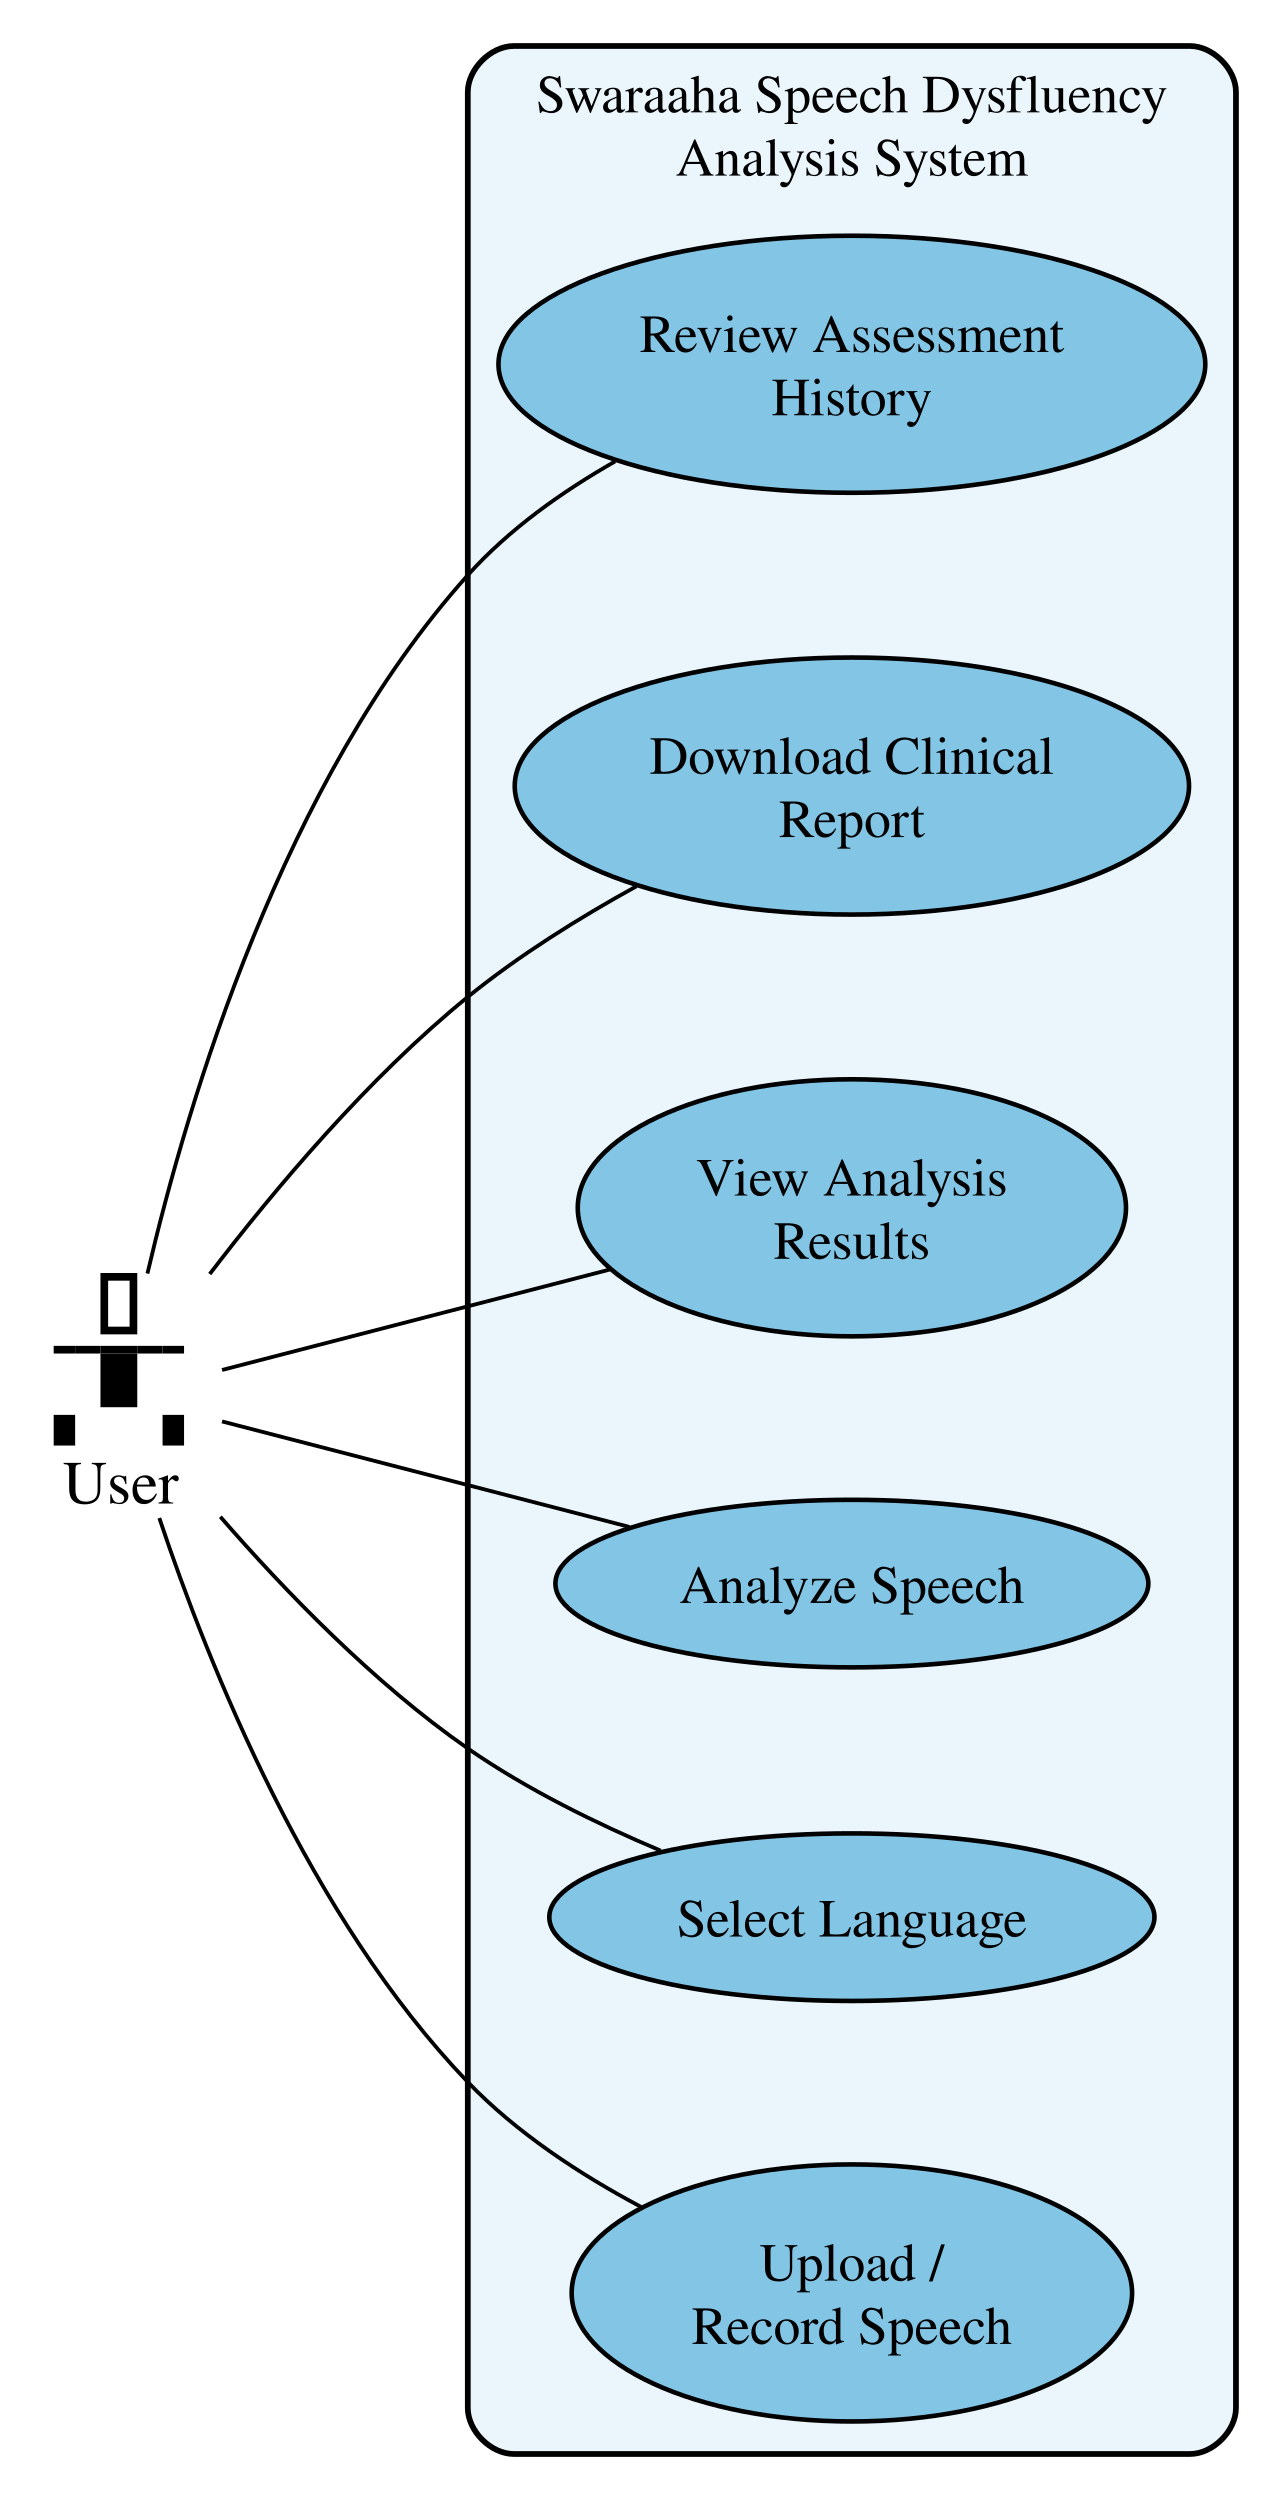
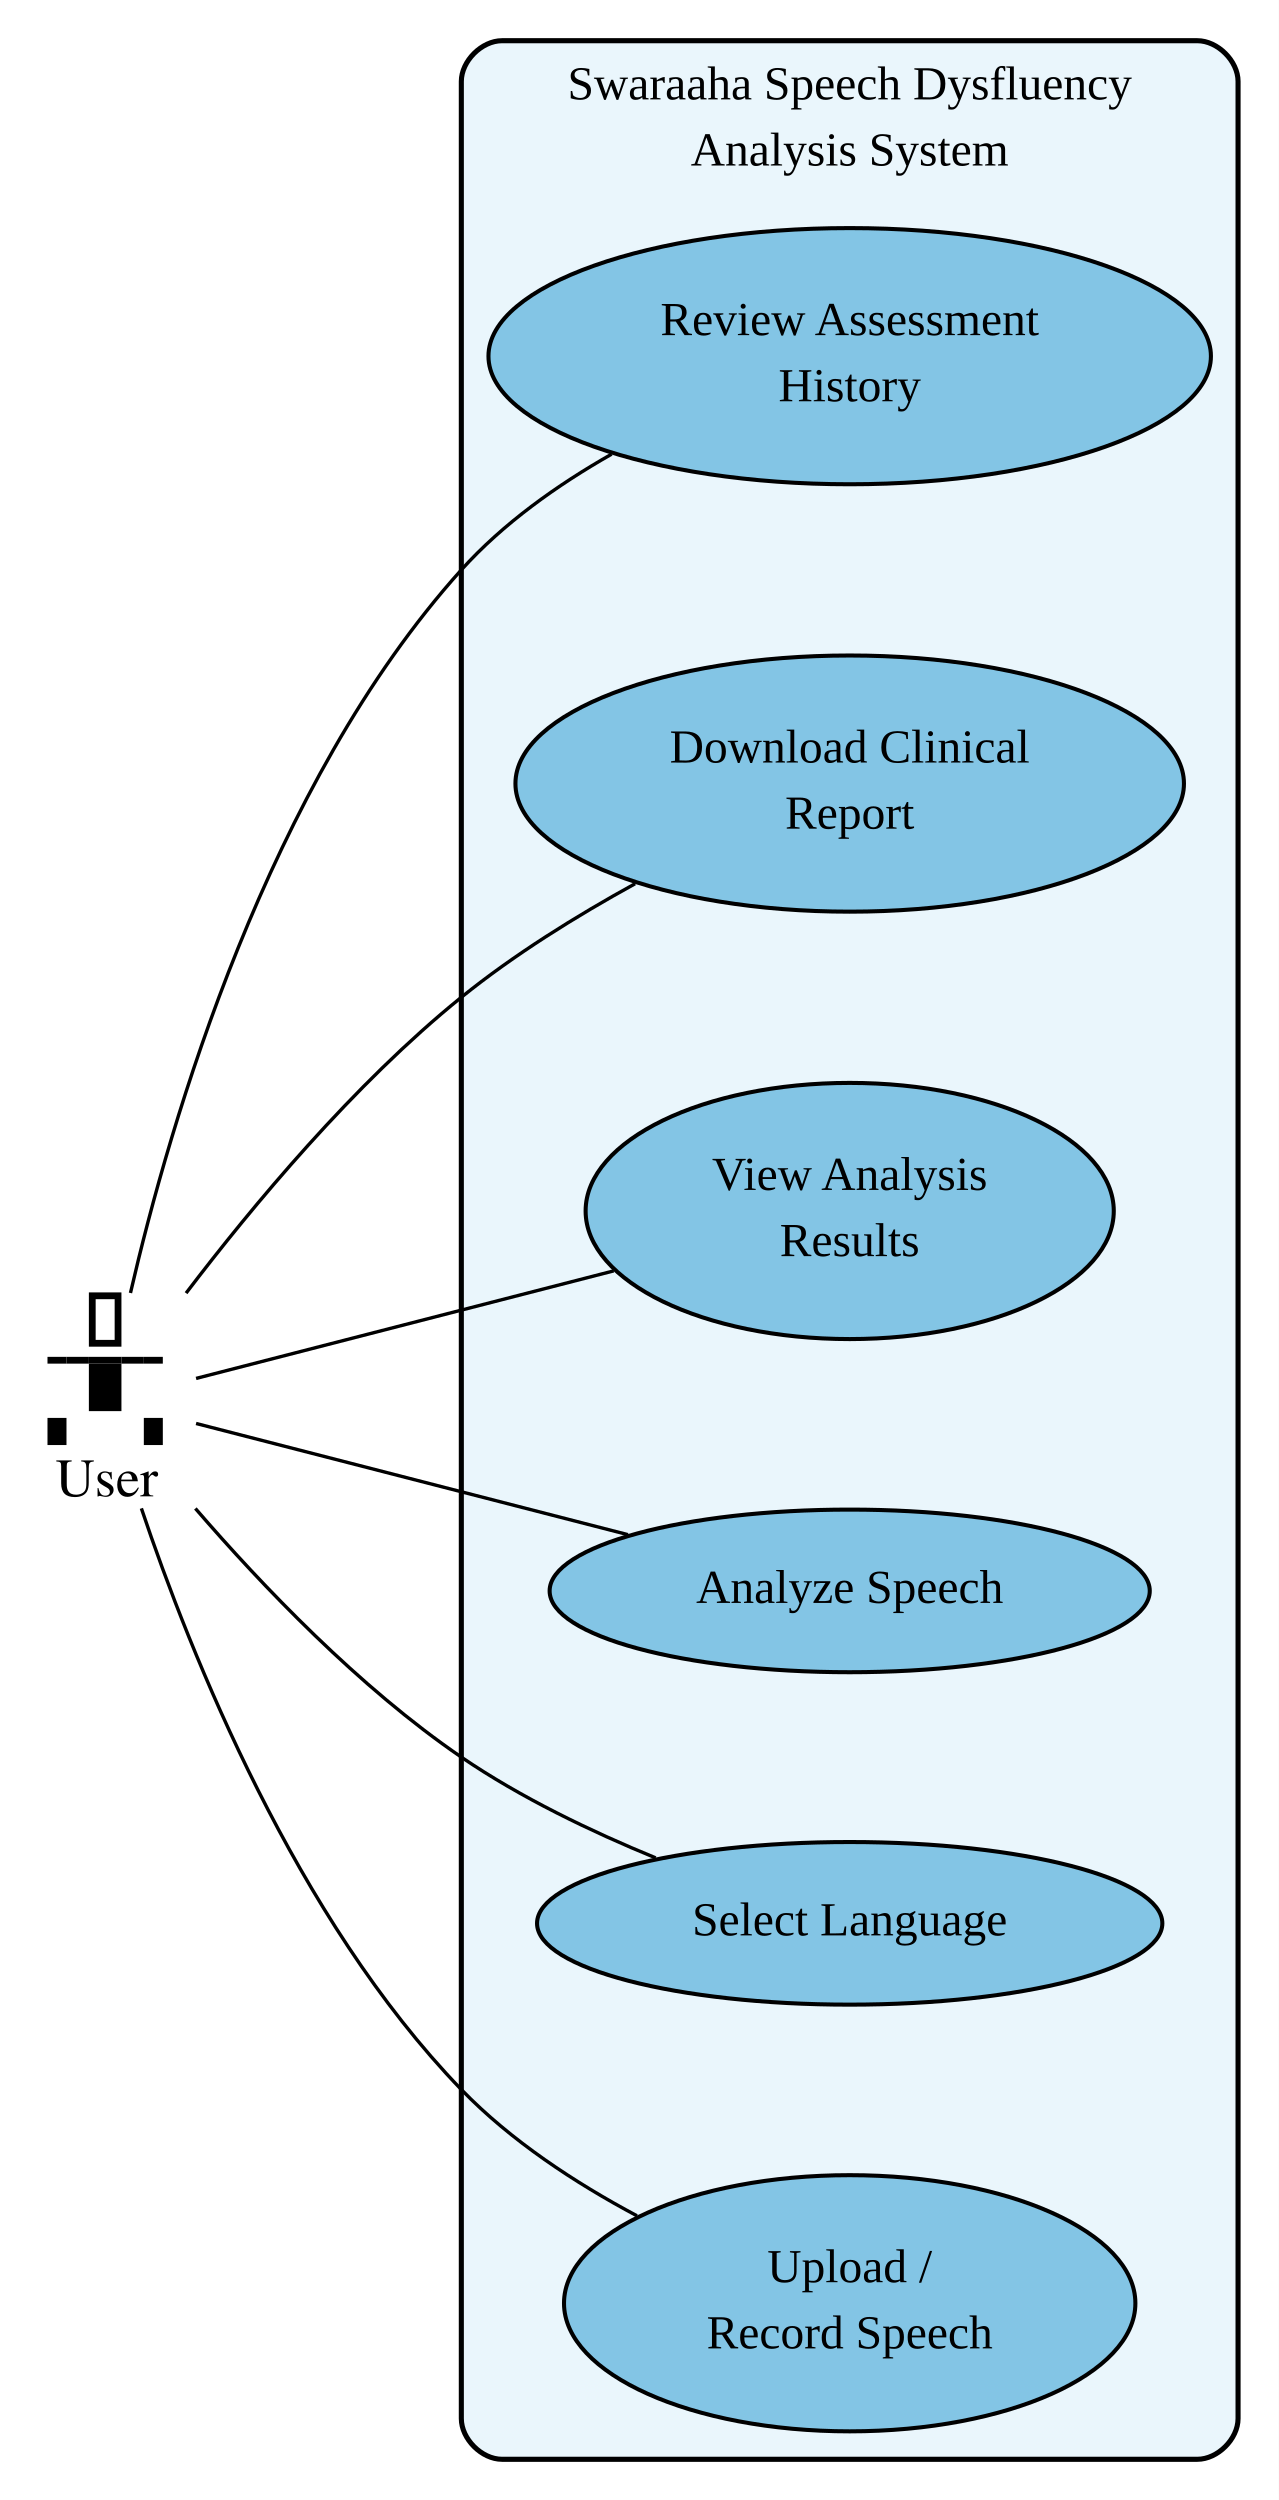
- <svg xmlns="http://www.w3.org/2000/svg" width="334pt" height="652pt" viewBox="0.00 0.00 334.00 652.00">
-   <g id="graph0" class="graph" transform="scale(1 1) rotate(0) translate(4 648)">
-     <polygon fill="white" stroke="none" points="-4,4 -4,-648 330.34,-648 330.34,4 -4,4" />
+ <svg xmlns="http://www.w3.org/2000/svg" width="377pt" height="737pt" viewBox="0.00 0.00 377.00 737.00">
+   <g id="graph0" class="graph" transform="scale(1 1) rotate(0) translate(4 733)">
+     <polygon fill="white" stroke="none" points="-4,4 -4,-733 372.98,-733 372.98,4 -4,4" />
    <g id="clust1" class="cluster">
-       <path fill="#eaf6fc" stroke="black" stroke-width="1.5" d="M130,-8C130,-8 306.34,-8 306.34,-8 312.34,-8 318.34,-14 318.34,-20 318.34,-20 318.34,-624 318.34,-624 318.34,-630 312.34,-636 306.34,-636 306.34,-636 130,-636 130,-636 124,-636 118,-630 118,-624 118,-624 118,-20 118,-20 118,-14 124,-8 130,-8" />
-       <text xml:space="preserve" text-anchor="middle" x="218.17" y="-618.7" font-family="Times,serif" font-size="14.00">Swaraaha Speech Dysfluency</text>
-       <text xml:space="preserve" text-anchor="middle" x="218.17" y="-602.2" font-family="Times,serif" font-size="14.00">Analysis System</text>
+       <path fill="#eaf6fc" stroke="black" stroke-width="1.5" d="M144,-8C144,-8 348.98,-8 348.98,-8 354.98,-8 360.98,-14 360.98,-20 360.98,-20 360.98,-709 360.98,-709 360.98,-715 354.98,-721 348.98,-721 348.98,-721 144,-721 144,-721 138,-721 132,-715 132,-709 132,-709 132,-20 132,-20 132,-14 138,-8 144,-8" />
+       <text xml:space="preserve" text-anchor="middle" x="246.49" y="-703.7" font-family="Times New Roman" font-size="14.00">Swaraaha Speech Dysfluency</text>
+       <text xml:space="preserve" text-anchor="middle" x="246.49" y="-684.2" font-family="Times New Roman" font-size="14.00">Analysis System</text>
    </g>
    <g id="node1" class="node">
-       <polygon fill="none" stroke="black" stroke-width="2" points="23.2,-301 23.2,-315 30.8,-315 30.8,-301 23.2,-301" />
-       <polygon fill="black" stroke="none" stroke-width="2" points="10,-295 10,-297 15.6,-297 15.6,-295 10,-295" />
-       <polygon fill="black" stroke="none" stroke-width="2" points="15.6,-295 15.6,-297 22.2,-297 22.2,-295 15.6,-295" />
-       <polygon fill="black" stroke="none" stroke-width="2" points="22.2,-295 22.2,-297 31.8,-297 31.8,-295 22.2,-295" />
-       <polygon fill="black" stroke="none" stroke-width="2" points="31.8,-295 31.8,-297 38.4,-297 38.4,-295 31.8,-295" />
-       <polygon fill="black" stroke="none" stroke-width="2" points="38.4,-295 38.4,-297 44,-297 44,-295 38.4,-295" />
-       <polygon fill="black" stroke="none" stroke-width="2" points="22.2,-281 22.2,-295 31.8,-295 31.8,-281 22.2,-281" />
-       <polygon fill="black" stroke="none" stroke-width="2" points="10,-271 10,-279 15.6,-279 15.6,-271 10,-271" />
-       <polygon fill="black" stroke="none" stroke-width="2" points="38.4,-271 38.4,-279 44,-279 44,-271 38.4,-271" />
-       <text xml:space="preserve" text-anchor="start" x="12.38" y="-255.88" font-family="Times,serif" font-size="16.00">User</text>
+       <polygon fill="none" stroke="black" stroke-width="2" points="23.2,-337 23.2,-351 30.8,-351 30.8,-337 23.2,-337" />
+       <polygon fill="black" stroke="none" stroke-width="2" points="10,-331 10,-333 15.6,-333 15.6,-331 10,-331" />
+       <polygon fill="black" stroke="none" stroke-width="2" points="15.6,-331 15.6,-333 22.2,-333 22.2,-331 15.6,-331" />
+       <polygon fill="black" stroke="none" stroke-width="2" points="22.2,-331 22.2,-333 31.8,-333 31.8,-331 22.2,-331" />
+       <polygon fill="black" stroke="none" stroke-width="2" points="31.8,-331 31.8,-333 38.4,-333 38.4,-331 31.8,-331" />
+       <polygon fill="black" stroke="none" stroke-width="2" points="38.4,-331 38.4,-333 44,-333 44,-331 38.4,-331" />
+       <polygon fill="black" stroke="none" stroke-width="2" points="22.2,-317 22.2,-331 31.8,-331 31.8,-317 22.2,-317" />
+       <polygon fill="black" stroke="none" stroke-width="2" points="10,-307 10,-315 15.6,-315 15.6,-307 10,-307" />
+       <polygon fill="black" stroke="none" stroke-width="2" points="38.4,-307 38.4,-315 44,-315 44,-307 38.4,-307" />
+       <text xml:space="preserve" text-anchor="start" x="12.38" y="-291.88" font-family="Times,serif" font-size="16.00">User</text>
    </g>
    <g id="node2" class="node">
-       <ellipse fill="#83c5e5" stroke="black" stroke-width="1.2" cx="218.17" cy="-50" rx="73.08" ry="33.52" />
-       <text xml:space="preserve" text-anchor="middle" x="218.17" y="-53.2" font-family="Times,serif" font-size="14.00">Upload /</text>
-       <text xml:space="preserve" text-anchor="middle" x="218.17" y="-36.7" font-family="Times,serif" font-size="14.00">Record Speech</text>
+       <ellipse fill="#83c5e5" stroke="black" stroke-width="1.2" cx="246.49" cy="-54" rx="84.22" ry="37.76" />
+       <text xml:space="preserve" text-anchor="middle" x="246.49" y="-60.2" font-family="Times New Roman" font-size="14.00">Upload /</text>
+       <text xml:space="preserve" text-anchor="middle" x="246.49" y="-40.7" font-family="Times New Roman" font-size="14.00">Record Speech</text>
    </g>
    <g id="edge1" class="edge">
-       <path fill="none" stroke="black" d="M37.55,-252.09C50.49,-213.36 76.8,-147.9 118,-105 130.68,-91.79 147.24,-80.92 163.18,-72.44" />
+       <path fill="none" stroke="black" d="M37.68,-288.33C52.21,-245.14 83.27,-167.38 132,-117 146.57,-101.94 165.53,-89.5 183.77,-79.78" />
    </g>
    <g id="node3" class="node">
-       <ellipse fill="#83c5e5" stroke="black" stroke-width="1.2" cx="218.17" cy="-148" rx="78.91" ry="21.85" />
-       <text xml:space="preserve" text-anchor="middle" x="218.17" y="-142.95" font-family="Times,serif" font-size="14.00">Select Language</text>
+       <ellipse fill="#83c5e5" stroke="black" stroke-width="1.2" cx="246.49" cy="-166" rx="92.17" ry="23.97" />
+       <text xml:space="preserve" text-anchor="middle" x="246.49" y="-162.45" font-family="Times New Roman" font-size="14.00">Select Language</text>
    </g>
    <g id="edge2" class="edge">
-       <path fill="none" stroke="black" d="M53.46,-252.43C70.25,-233.12 93.59,-208.95 118,-192 133.32,-181.36 151.62,-172.37 168.3,-165.35" />
+       <path fill="none" stroke="black" d="M53.6,-288.3C73.2,-265.6 101.91,-235.54 132,-215 149.46,-203.08 170.29,-193.08 189.3,-185.29" />
    </g>
    <g id="node4" class="node">
-       <ellipse fill="#83c5e5" stroke="black" stroke-width="1.2" cx="218.17" cy="-235" rx="77.32" ry="21.85" />
-       <text xml:space="preserve" text-anchor="middle" x="218.17" y="-229.95" font-family="Times,serif" font-size="14.00">Analyze Speech</text>
+       <ellipse fill="#83c5e5" stroke="black" stroke-width="1.2" cx="246.49" cy="-264" rx="88.46" ry="23.97" />
+       <text xml:space="preserve" text-anchor="middle" x="246.49" y="-260.45" font-family="Times New Roman" font-size="14.00">Analyze Speech</text>
    </g>
    <g id="edge3" class="edge">
-       <path fill="none" stroke="black" d="M53.91,-277.29C81.13,-270.24 124.81,-258.92 160.15,-249.77" />
+       <path fill="none" stroke="black" d="M53.8,-313.36C84.97,-305.33 138.52,-291.54 181.11,-280.58" />
    </g>
    <g id="node5" class="node">
-       <ellipse fill="#83c5e5" stroke="black" stroke-width="1.2" cx="218.17" cy="-333" rx="71.49" ry="33.52" />
-       <text xml:space="preserve" text-anchor="middle" x="218.17" y="-336.2" font-family="Times,serif" font-size="14.00">View Analysis</text>
-       <text xml:space="preserve" text-anchor="middle" x="218.17" y="-319.7" font-family="Times,serif" font-size="14.00">Results</text>
+       <ellipse fill="#83c5e5" stroke="black" stroke-width="1.2" cx="246.49" cy="-376" rx="77.85" ry="37.76" />
+       <text xml:space="preserve" text-anchor="middle" x="246.49" y="-382.2" font-family="Times New Roman" font-size="14.00">View Analysis</text>
+       <text xml:space="preserve" text-anchor="middle" x="246.49" y="-362.7" font-family="Times New Roman" font-size="14.00">Results</text>
    </g>
    <g id="edge4" class="edge">
-       <path fill="none" stroke="black" d="M53.91,-290.71C79.81,-297.42 120.63,-307.99 154.97,-316.89" />
+       <path fill="none" stroke="black" d="M53.8,-326.64C83.96,-334.41 135.06,-347.57 176.93,-358.35" />
    </g>
    <g id="node6" class="node">
-       <ellipse fill="#83c5e5" stroke="black" stroke-width="1.2" cx="218.17" cy="-443" rx="87.93" ry="33.52" />
-       <text xml:space="preserve" text-anchor="middle" x="218.17" y="-446.2" font-family="Times,serif" font-size="14.00">Download Clinical</text>
-       <text xml:space="preserve" text-anchor="middle" x="218.17" y="-429.7" font-family="Times,serif" font-size="14.00">Report</text>
+       <ellipse fill="#83c5e5" stroke="black" stroke-width="1.2" cx="246.49" cy="-502" rx="98.54" ry="37.76" />
+       <text xml:space="preserve" text-anchor="middle" x="246.49" y="-508.2" font-family="Times New Roman" font-size="14.00">Download Clinical</text>
+       <text xml:space="preserve" text-anchor="middle" x="246.49" y="-488.7" font-family="Times New Roman" font-size="14.00">Report</text>
    </g>
    <g id="edge5" class="edge">
-       <path fill="none" stroke="black" d="M50.7,-315.73C67.56,-337.8 92.05,-366.93 118,-388 131.3,-398.8 147.01,-408.61 161.96,-416.85" />
+       <path fill="none" stroke="black" d="M50.85,-351.78C70.39,-377.45 100.31,-413.39 132,-439 147.51,-451.54 165.86,-462.93 183.23,-472.48" />
    </g>
    <g id="node7" class="node">
-       <ellipse fill="#83c5e5" stroke="black" stroke-width="1.2" cx="218.17" cy="-553" rx="92.17" ry="33.52" />
-       <text xml:space="preserve" text-anchor="middle" x="218.17" y="-556.2" font-family="Times,serif" font-size="14.00">Review Assessment</text>
-       <text xml:space="preserve" text-anchor="middle" x="218.17" y="-539.7" font-family="Times,serif" font-size="14.00">History</text>
+       <ellipse fill="#83c5e5" stroke="black" stroke-width="1.2" cx="246.49" cy="-628" rx="106.49" ry="37.76" />
+       <text xml:space="preserve" text-anchor="middle" x="246.49" y="-634.2" font-family="Times New Roman" font-size="14.00">Review Assessment</text>
+       <text xml:space="preserve" text-anchor="middle" x="246.49" y="-614.7" font-family="Times New Roman" font-size="14.00">History</text>
    </g>
    <g id="edge6" class="edge">
-       <path fill="none" stroke="black" d="M34.45,-315.86C45.02,-361.07 69.82,-444.3 118,-498 128.65,-509.87 142.49,-519.73 156.43,-527.67" />
+       <path fill="none" stroke="black" d="M34.46,-351.83C46.13,-402.34 74.97,-501.63 132,-565 144.29,-578.65 160.25,-590 176.31,-599.12" />
    </g>
  </g>
</svg>
